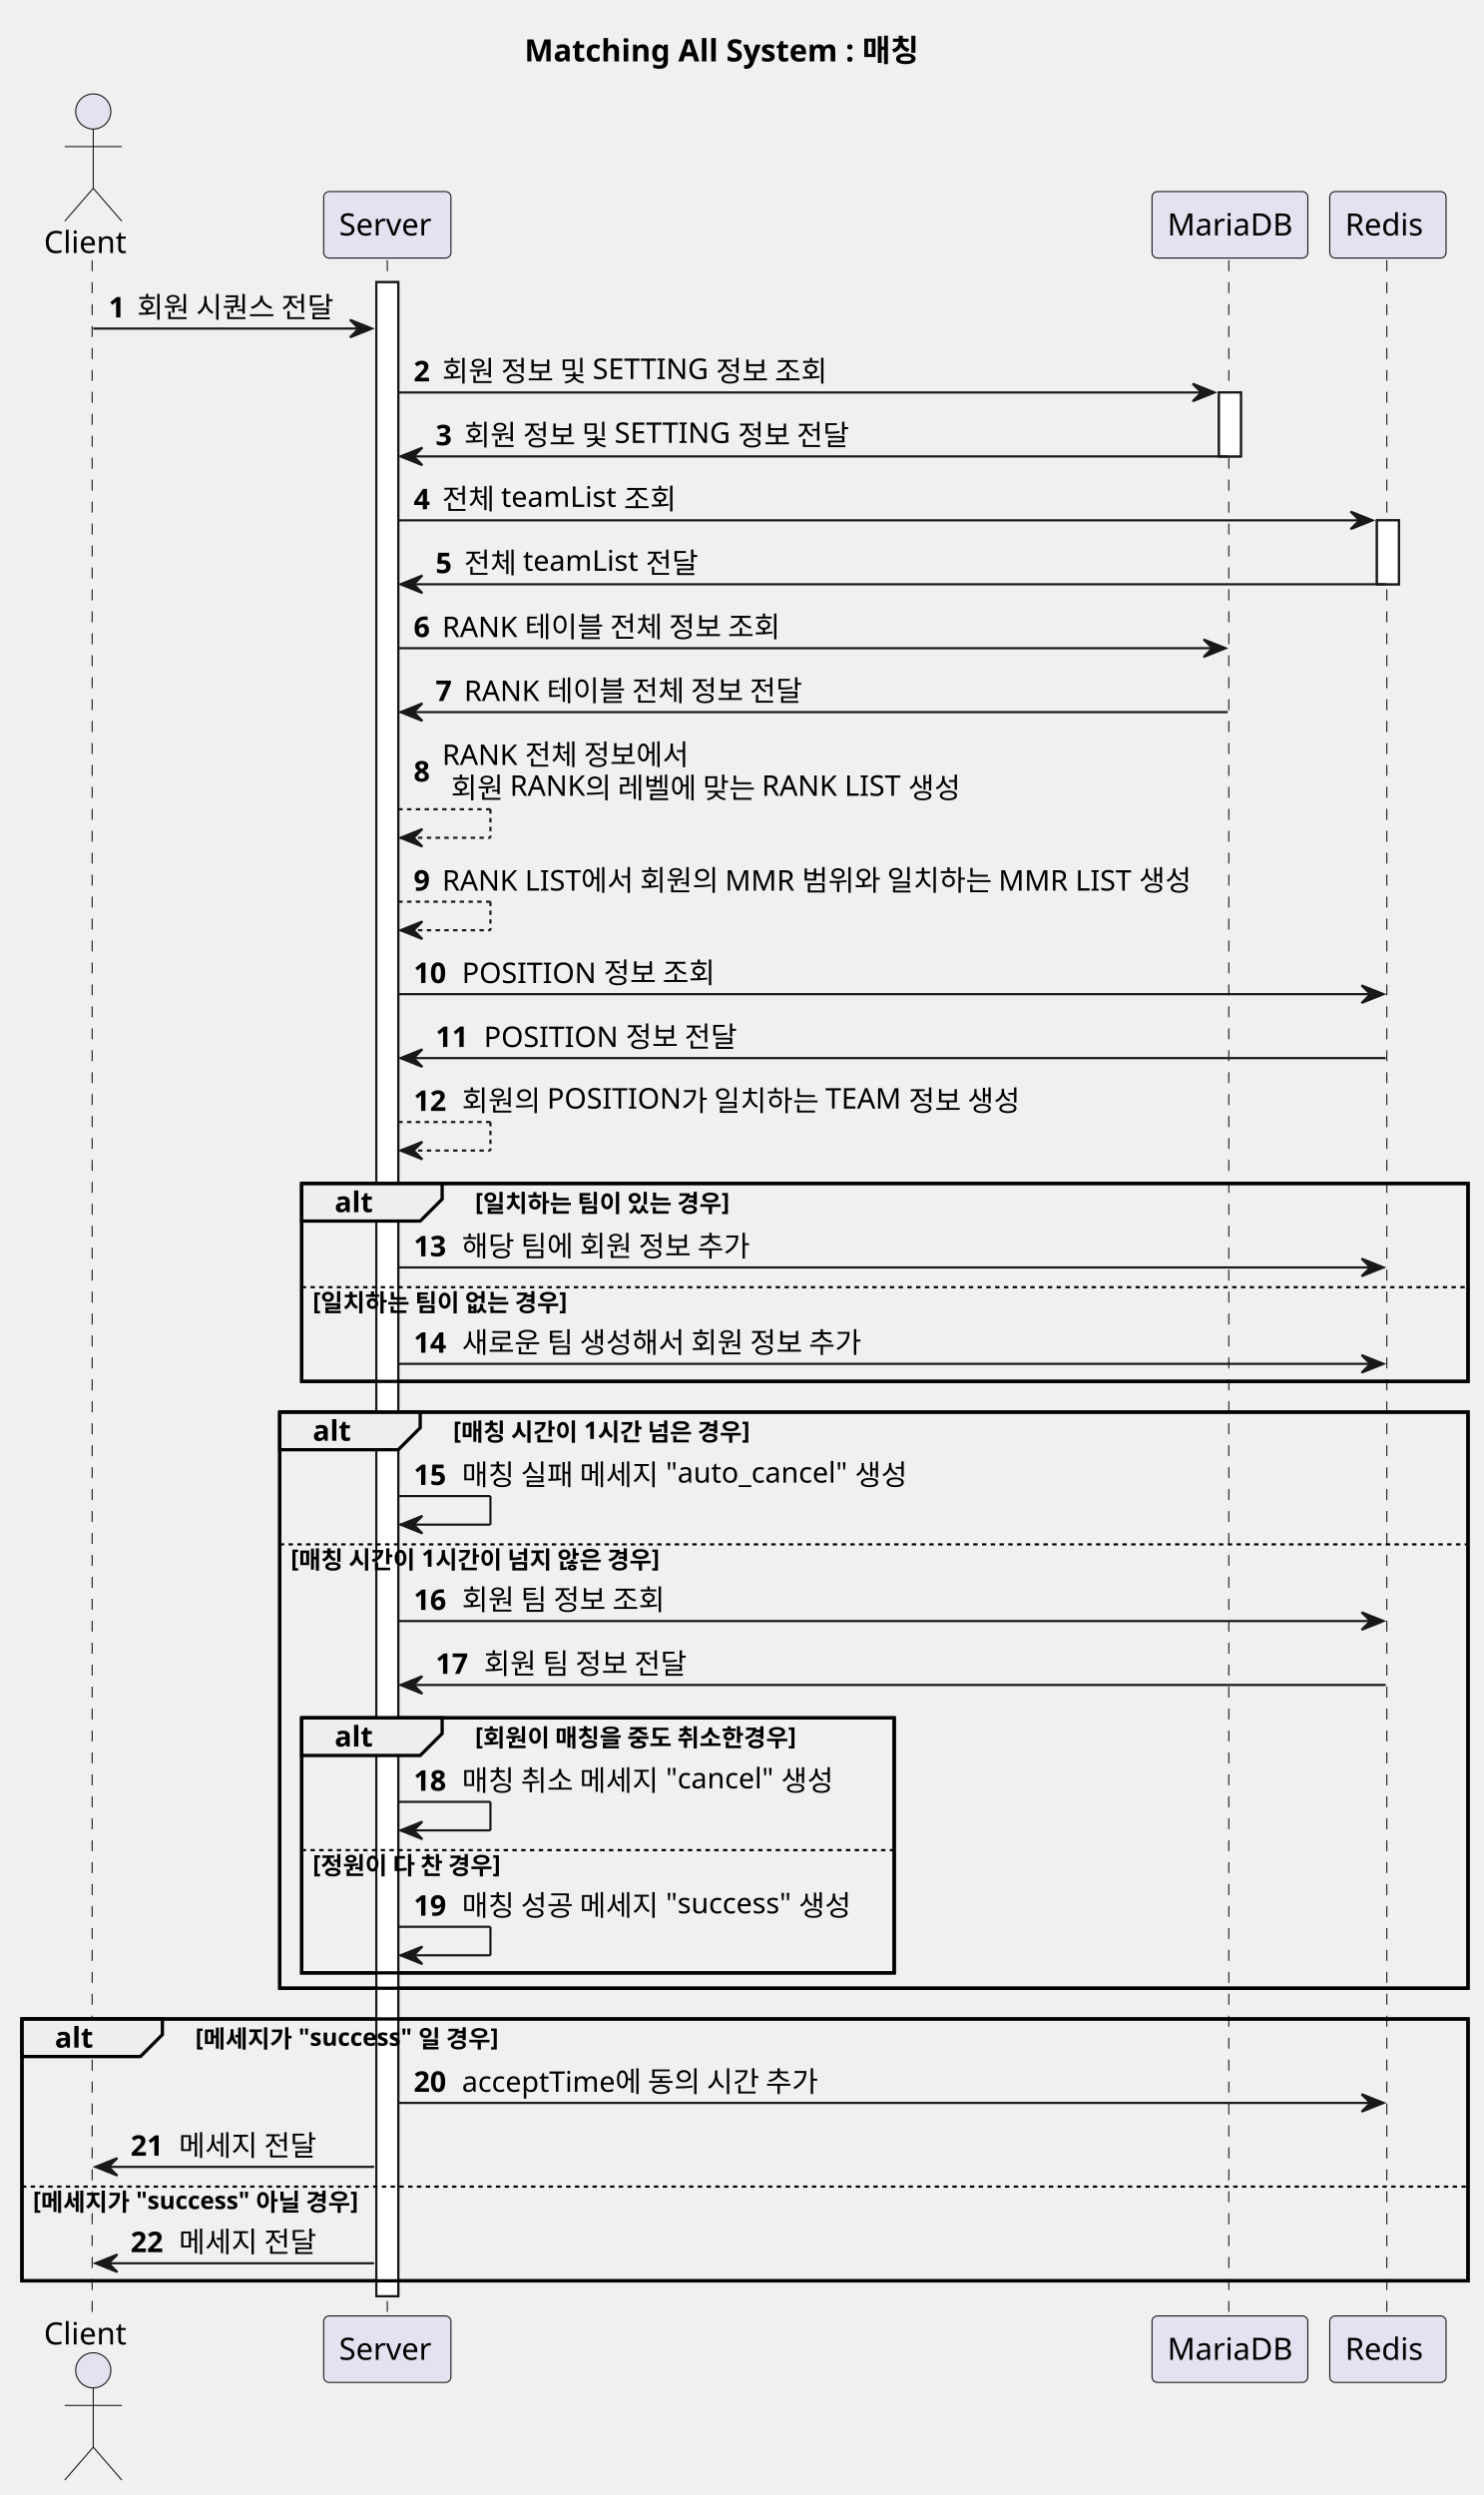
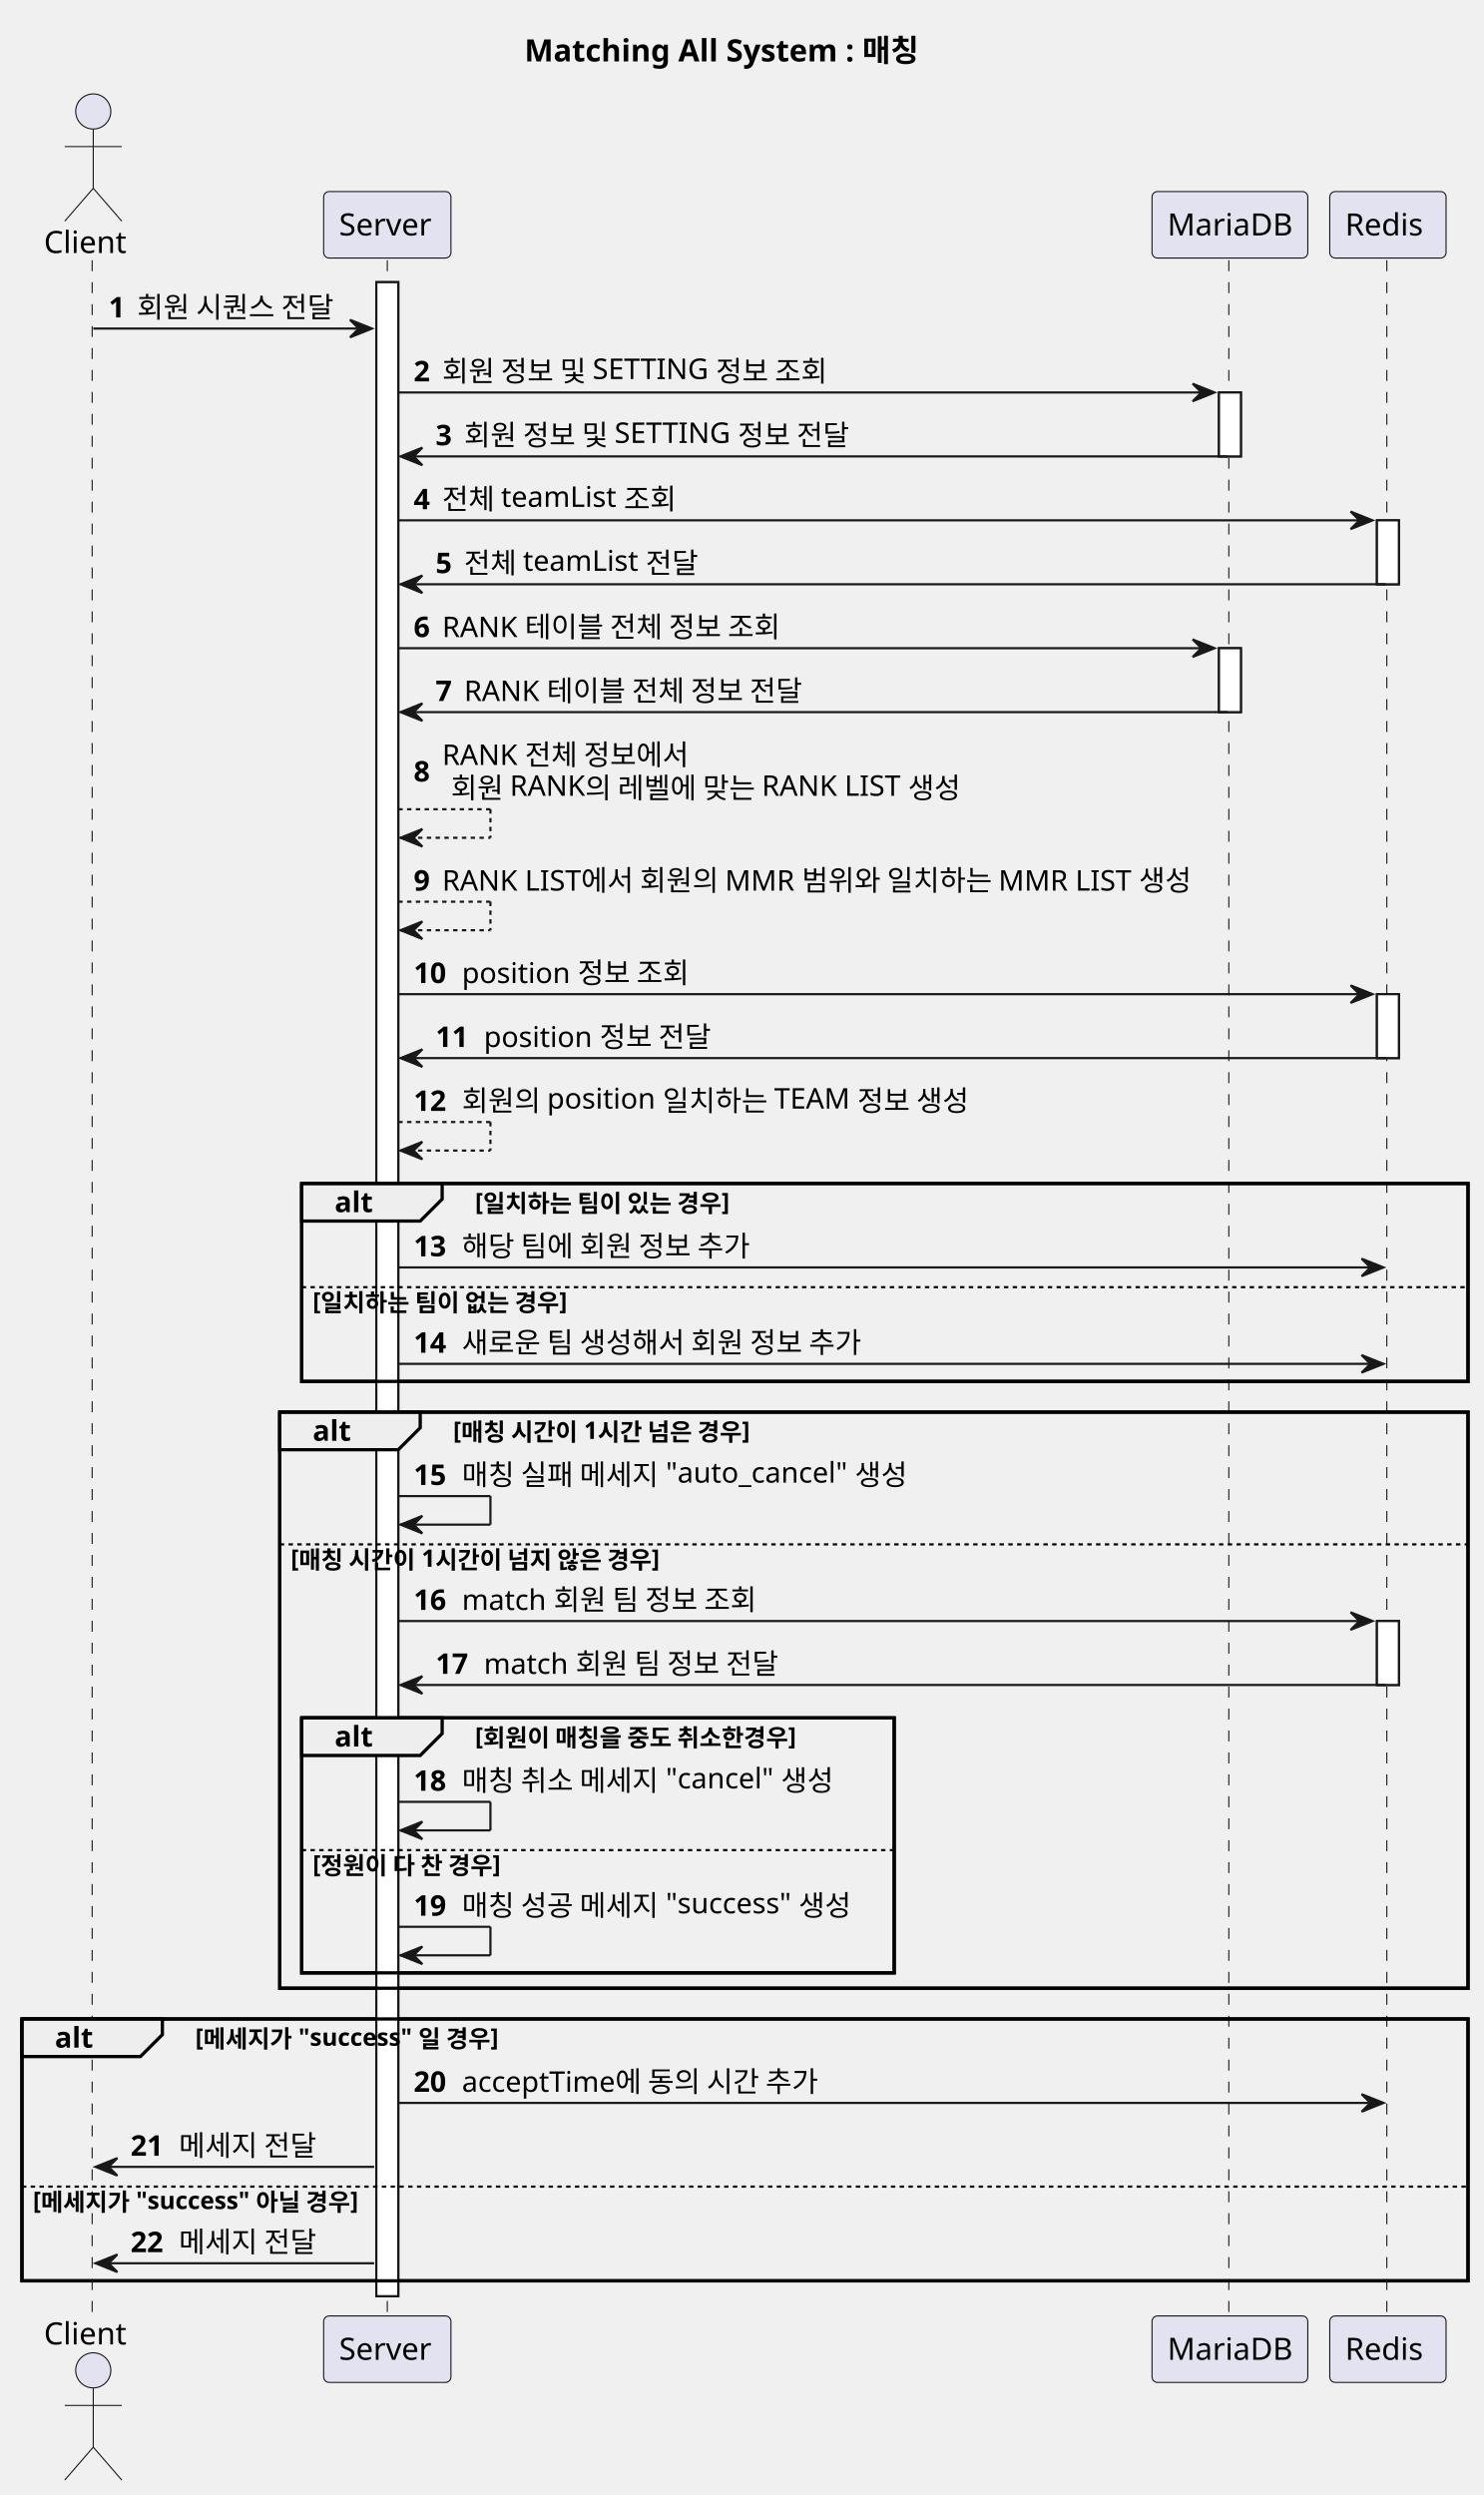
<svg xmlns="http://www.w3.org/2000/svg" contentStyleType="text/css" height="1137px" preserveAspectRatio="none" style="width:676px;height:1137px;background:#FFFFFF;" version="1.1" viewBox="0 0 676 1137" width="676px" zoomAndPan="magnify">
  <defs />
  <g>
    <rect fill="none" height="26.297" id="_title" style="stroke:none;stroke-width:1.0;" width="210" x="234" y="10" />
    <text fill="#000000" font-family="sans-serif" font-size="14" font-weight="bold" lengthAdjust="spacing" textLength="200" x="239" y="27.995">Matching All System : 매칭</text>
    <rect fill="#FFFFFF" height="917.805" style="stroke:#181818;stroke-width:1.0;" width="10" x="171.5" y="128.594" />
    <rect fill="#FFFFFF" height="29.133" style="stroke:#181818;stroke-width:1.0;" width="10" x="555.5" y="178.859" />
+     <rect fill="#FFFFFF" height="29.133" style="stroke:#181818;stroke-width:1.0;" width="10" x="555.5" y="295.391" />
    <rect fill="#FFFFFF" height="29.133" style="stroke:#181818;stroke-width:1.0;" width="10" x="627.5" y="237.125" />
+     <rect fill="#FFFFFF" height="29.133" style="stroke:#181818;stroke-width:1.0;" width="10" x="627.5" y="453.055" />
+     <rect fill="#FFFFFF" height="29.133" style="stroke:#181818;stroke-width:1.0;" width="10" x="627.5" y="738.727" />
    <rect fill="none" height="90.203" style="stroke:#000000;stroke-width:1.5;" width="531.5" x="137.5" y="539.32" />
    <rect fill="none" height="262.539" style="stroke:#000000;stroke-width:1.5;" width="541.5" x="127.5" y="643.523" />
    <rect fill="none" height="116.203" style="stroke:#000000;stroke-width:1.5;" width="270" x="137.5" y="782.859" />
    <rect fill="none" height="119.336" style="stroke:#000000;stroke-width:1.5;" width="659" x="10" y="920.062" />
    <line style="stroke:#181818;stroke-width:0.5;stroke-dasharray:5.0,5.0;" x1="42" x2="42" y1="118.594" y2="1056.398" />
    <line style="stroke:#181818;stroke-width:0.5;stroke-dasharray:5.0,5.0;" x1="176.5" x2="176.5" y1="118.594" y2="1056.398" />
    <line style="stroke:#181818;stroke-width:0.5;stroke-dasharray:5.0,5.0;" x1="560" x2="560" y1="118.594" y2="1056.398" />
    <line style="stroke:#181818;stroke-width:0.5;stroke-dasharray:5.0,5.0;" x1="632" x2="632" y1="118.594" y2="1056.398" />
    <text fill="#000000" font-family="sans-serif" font-size="14" lengthAdjust="spacing" textLength="39" x="20" y="115.292">Client</text>
    <ellipse cx="42.5" cy="50.797" fill="#E2E2F0" rx="8" ry="8" style="stroke:#181818;stroke-width:0.5;" />
    <path d="M42.5,58.797 L42.5,85.797 M29.5,66.797 L55.5,66.797 M42.5,85.797 L29.5,100.797 M42.5,85.797 L55.5,100.797 " fill="none" style="stroke:#181818;stroke-width:0.5;" />
    <text fill="#000000" font-family="sans-serif" font-size="14" lengthAdjust="spacing" textLength="39" x="20" y="1068.394">Client</text>
    <ellipse cx="42.5" cy="1080.195" fill="#E2E2F0" rx="8" ry="8" style="stroke:#181818;stroke-width:0.5;" />
    <path d="M42.5,1088.195 L42.5,1115.195 M29.5,1096.195 L55.5,1096.195 M42.5,1115.195 L29.5,1130.195 M42.5,1115.195 L55.5,1130.195 " fill="none" style="stroke:#181818;stroke-width:0.5;" />
    <rect fill="#E2E2F0" height="30.297" rx="2.5" ry="2.5" style="stroke:#181818;stroke-width:0.5;" width="58" x="147.5" y="87.297" />
    <text fill="#000000" font-family="sans-serif" font-size="14" lengthAdjust="spacing" textLength="44" x="154.5" y="107.292">Server</text>
    <rect fill="#E2E2F0" height="30.297" rx="2.5" ry="2.5" style="stroke:#181818;stroke-width:0.5;" width="58" x="147.5" y="1055.398" />
    <text fill="#000000" font-family="sans-serif" font-size="14" lengthAdjust="spacing" textLength="44" x="154.5" y="1075.394">Server</text>
    <rect fill="#E2E2F0" height="30.297" rx="2.5" ry="2.5" style="stroke:#181818;stroke-width:0.5;" width="71" x="525" y="87.297" />
    <text fill="#000000" font-family="sans-serif" font-size="14" lengthAdjust="spacing" textLength="57" x="532" y="107.292">MariaDB</text>
    <rect fill="#E2E2F0" height="30.297" rx="2.5" ry="2.5" style="stroke:#181818;stroke-width:0.5;" width="71" x="525" y="1055.398" />
    <text fill="#000000" font-family="sans-serif" font-size="14" lengthAdjust="spacing" textLength="57" x="532" y="1075.394">MariaDB</text>
    <rect fill="#E2E2F0" height="30.297" rx="2.5" ry="2.5" style="stroke:#181818;stroke-width:0.5;" width="53" x="606" y="87.297" />
    <text fill="#000000" font-family="sans-serif" font-size="14" lengthAdjust="spacing" textLength="39" x="613" y="107.292">Redis</text>
    <rect fill="#E2E2F0" height="30.297" rx="2.5" ry="2.5" style="stroke:#181818;stroke-width:0.5;" width="53" x="606" y="1055.398" />
    <text fill="#000000" font-family="sans-serif" font-size="14" lengthAdjust="spacing" textLength="39" x="613" y="1075.394">Redis</text>
    <rect fill="#FFFFFF" height="917.805" style="stroke:#181818;stroke-width:1.0;" width="10" x="171.5" y="128.594" />
    <rect fill="#FFFFFF" height="29.133" style="stroke:#181818;stroke-width:1.0;" width="10" x="555.5" y="178.859" />
+     <rect fill="#FFFFFF" height="29.133" style="stroke:#181818;stroke-width:1.0;" width="10" x="555.5" y="295.391" />
    <rect fill="#FFFFFF" height="29.133" style="stroke:#181818;stroke-width:1.0;" width="10" x="627.5" y="237.125" />
+     <rect fill="#FFFFFF" height="29.133" style="stroke:#181818;stroke-width:1.0;" width="10" x="627.5" y="453.055" />
+     <rect fill="#FFFFFF" height="29.133" style="stroke:#181818;stroke-width:1.0;" width="10" x="627.5" y="738.727" />
    <polygon fill="#181818" points="159.5,145.727,169.5,149.727,159.5,153.727,163.5,149.727" style="stroke:#181818;stroke-width:1.0;" />
    <line style="stroke:#181818;stroke-width:1.0;" x1="42.5" x2="165.5" y1="149.727" y2="149.727" />
    <text fill="#000000" font-family="sans-serif" font-size="13" font-weight="bold" lengthAdjust="spacing" textLength="9" x="49.5" y="144.661">1</text>
    <text fill="#000000" font-family="sans-serif" font-size="13" lengthAdjust="spacing" textLength="92" x="62.5" y="144.661">회원 시퀀스 전달</text>
    <polygon fill="#181818" points="543.5,174.859,553.5,178.859,543.5,182.859,547.5,178.859" style="stroke:#181818;stroke-width:1.0;" />
    <line style="stroke:#181818;stroke-width:1.0;" x1="181.5" x2="549.5" y1="178.859" y2="178.859" />
    <text fill="#000000" font-family="sans-serif" font-size="13" font-weight="bold" lengthAdjust="spacing" textLength="9" x="188.5" y="173.793">2</text>
    <text fill="#000000" font-family="sans-serif" font-size="13" lengthAdjust="spacing" textLength="182" x="201.5" y="173.793">회원 정보 및 SETTING 정보 조회</text>
    <polygon fill="#181818" points="192.5,203.992,182.5,207.992,192.5,211.992,188.5,207.992" style="stroke:#181818;stroke-width:1.0;" />
    <line style="stroke:#181818;stroke-width:1.0;" x1="186.5" x2="559.5" y1="207.992" y2="207.992" />
    <text fill="#000000" font-family="sans-serif" font-size="13" font-weight="bold" lengthAdjust="spacing" textLength="9" x="198.5" y="202.926">3</text>
    <text fill="#000000" font-family="sans-serif" font-size="13" lengthAdjust="spacing" textLength="182" x="211.5" y="202.926">회원 정보 및 SETTING 정보 전달</text>
    <polygon fill="#181818" points="615.5,233.125,625.5,237.125,615.5,241.125,619.5,237.125" style="stroke:#181818;stroke-width:1.0;" />
    <line style="stroke:#181818;stroke-width:1.0;" x1="181.5" x2="621.5" y1="237.125" y2="237.125" />
    <text fill="#000000" font-family="sans-serif" font-size="13" font-weight="bold" lengthAdjust="spacing" textLength="9" x="188.5" y="232.059">4</text>
    <text fill="#000000" font-family="sans-serif" font-size="13" lengthAdjust="spacing" textLength="112" x="201.5" y="232.059">전체 teamList 조회</text>
    <polygon fill="#181818" points="192.5,262.258,182.5,266.258,192.5,270.258,188.5,266.258" style="stroke:#181818;stroke-width:1.0;" />
    <line style="stroke:#181818;stroke-width:1.0;" x1="186.5" x2="631.5" y1="266.258" y2="266.258" />
    <text fill="#000000" font-family="sans-serif" font-size="13" font-weight="bold" lengthAdjust="spacing" textLength="9" x="198.5" y="261.192">5</text>
    <text fill="#000000" font-family="sans-serif" font-size="13" lengthAdjust="spacing" textLength="112" x="211.5" y="261.192">전체 teamList 전달</text>
-     <polygon fill="#181818" points="548.5,291.391,558.5,295.391,548.5,299.391,552.5,295.391" style="stroke:#181818;stroke-width:1.0;" />
-     <line style="stroke:#181818;stroke-width:1.0;" x1="181.5" x2="554.5" y1="295.391" y2="295.391" />
+     <polygon fill="#181818" points="543.5,291.391,553.5,295.391,543.5,299.391,547.5,295.391" style="stroke:#181818;stroke-width:1.0;" />
+     <line style="stroke:#181818;stroke-width:1.0;" x1="181.5" x2="549.5" y1="295.391" y2="295.391" />
    <text fill="#000000" font-family="sans-serif" font-size="13" font-weight="bold" lengthAdjust="spacing" textLength="9" x="188.5" y="290.325">6</text>
    <text fill="#000000" font-family="sans-serif" font-size="13" lengthAdjust="spacing" textLength="159" x="201.5" y="290.325">RANK 테이블 전체 정보 조회</text>
    <polygon fill="#181818" points="192.5,320.523,182.5,324.523,192.5,328.523,188.5,324.523" style="stroke:#181818;stroke-width:1.0;" />
    <line style="stroke:#181818;stroke-width:1.0;" x1="186.5" x2="559.5" y1="324.523" y2="324.523" />
    <text fill="#000000" font-family="sans-serif" font-size="13" font-weight="bold" lengthAdjust="spacing" textLength="9" x="198.5" y="319.457">7</text>
    <text fill="#000000" font-family="sans-serif" font-size="13" lengthAdjust="spacing" textLength="159" x="211.5" y="319.457">RANK 테이블 전체 정보 전달</text>
    <line style="stroke:#181818;stroke-width:1.0;stroke-dasharray:2.0,2.0;" x1="181.5" x2="223.5" y1="368.789" y2="368.789" />
    <line style="stroke:#181818;stroke-width:1.0;stroke-dasharray:2.0,2.0;" x1="223.5" x2="223.5" y1="368.789" y2="381.789" />
    <line style="stroke:#181818;stroke-width:1.0;stroke-dasharray:2.0,2.0;" x1="182.5" x2="223.5" y1="381.789" y2="381.789" />
    <polygon fill="#181818" points="192.5,377.789,182.5,381.789,192.5,385.789,188.5,381.789" style="stroke:#181818;stroke-width:1.0;" />
    <text fill="#000000" font-family="sans-serif" font-size="13" font-weight="bold" lengthAdjust="spacing" textLength="9" x="188.5" y="356.157">8</text>
    <text fill="#000000" font-family="sans-serif" font-size="13" lengthAdjust="spacing" textLength="115" x="201.5" y="348.59">RANK 전체 정보에서</text>
    <text fill="#000000" font-family="sans-serif" font-size="13" lengthAdjust="spacing" textLength="240" x="205.5" y="363.723">회원 RANK의 레벨에 맞는 RANK LIST 생성</text>
    <line style="stroke:#181818;stroke-width:1.0;stroke-dasharray:2.0,2.0;" x1="181.5" x2="223.5" y1="410.922" y2="410.922" />
    <line style="stroke:#181818;stroke-width:1.0;stroke-dasharray:2.0,2.0;" x1="223.5" x2="223.5" y1="410.922" y2="423.922" />
    <line style="stroke:#181818;stroke-width:1.0;stroke-dasharray:2.0,2.0;" x1="182.5" x2="223.5" y1="423.922" y2="423.922" />
    <polygon fill="#181818" points="192.5,419.922,182.5,423.922,192.5,427.922,188.5,423.922" style="stroke:#181818;stroke-width:1.0;" />
    <text fill="#000000" font-family="sans-serif" font-size="13" font-weight="bold" lengthAdjust="spacing" textLength="9" x="188.5" y="405.856">9</text>
    <text fill="#000000" font-family="sans-serif" font-size="13" lengthAdjust="spacing" textLength="347" x="201.5" y="405.856">RANK LIST에서 회원의 MMR 범위와 일치하는 MMR LIST 생성</text>
-     <polygon fill="#181818" points="620.5,449.055,630.5,453.055,620.5,457.055,624.5,453.055" style="stroke:#181818;stroke-width:1.0;" />
-     <line style="stroke:#181818;stroke-width:1.0;" x1="181.5" x2="626.5" y1="453.055" y2="453.055" />
+     <polygon fill="#181818" points="615.5,449.055,625.5,453.055,615.5,457.055,619.5,453.055" style="stroke:#181818;stroke-width:1.0;" />
+     <line style="stroke:#181818;stroke-width:1.0;" x1="181.5" x2="621.5" y1="453.055" y2="453.055" />
    <text fill="#000000" font-family="sans-serif" font-size="13" font-weight="bold" lengthAdjust="spacing" textLength="18" x="188.5" y="447.989">10</text>
-     <text fill="#000000" font-family="sans-serif" font-size="13" lengthAdjust="spacing" textLength="116" x="210.5" y="447.989">POSITION 정보 조회</text>
+     <text fill="#000000" font-family="sans-serif" font-size="13" lengthAdjust="spacing" textLength="106" x="210.5" y="447.989">position 정보 조회</text>
    <polygon fill="#181818" points="192.5,478.188,182.5,482.188,192.5,486.188,188.5,482.188" style="stroke:#181818;stroke-width:1.0;" />
    <line style="stroke:#181818;stroke-width:1.0;" x1="186.5" x2="631.5" y1="482.188" y2="482.188" />
    <text fill="#000000" font-family="sans-serif" font-size="13" font-weight="bold" lengthAdjust="spacing" textLength="18" x="198.5" y="477.122">11</text>
-     <text fill="#000000" font-family="sans-serif" font-size="13" lengthAdjust="spacing" textLength="116" x="220.5" y="477.122">POSITION 정보 전달</text>
+     <text fill="#000000" font-family="sans-serif" font-size="13" lengthAdjust="spacing" textLength="106" x="220.5" y="477.122">position 정보 전달</text>
    <line style="stroke:#181818;stroke-width:1.0;stroke-dasharray:2.0,2.0;" x1="181.5" x2="223.5" y1="511.32" y2="511.32" />
    <line style="stroke:#181818;stroke-width:1.0;stroke-dasharray:2.0,2.0;" x1="223.5" x2="223.5" y1="511.32" y2="524.32" />
    <line style="stroke:#181818;stroke-width:1.0;stroke-dasharray:2.0,2.0;" x1="182.5" x2="223.5" y1="524.32" y2="524.32" />
    <polygon fill="#181818" points="192.5,520.32,182.5,524.32,192.5,528.32,188.5,524.32" style="stroke:#181818;stroke-width:1.0;" />
    <text fill="#000000" font-family="sans-serif" font-size="13" font-weight="bold" lengthAdjust="spacing" textLength="18" x="188.5" y="506.254">12</text>
-     <text fill="#000000" font-family="sans-serif" font-size="13" lengthAdjust="spacing" textLength="259" x="210.5" y="506.254">회원의 POSITION가 일치하는 TEAM 정보 생성</text>
+     <text fill="#000000" font-family="sans-serif" font-size="13" lengthAdjust="spacing" textLength="237" x="210.5" y="506.254">회원의 position 일치하는 TEAM 정보 생성</text>
    <path d="M137.5,539.32 L201.5,539.32 L201.5,546.453 L191.5,556.453 L137.5,556.453 L137.5,539.32 " fill="#EEEEEE" style="stroke:#000000;stroke-width:1.5;" />
    <rect fill="none" height="90.203" style="stroke:#000000;stroke-width:1.5;" width="531.5" x="137.5" y="539.32" />
    <text fill="#000000" font-family="sans-serif" font-size="13" font-weight="bold" lengthAdjust="spacing" textLength="19" x="152.5" y="552.387">alt</text>
    <text fill="#000000" font-family="sans-serif" font-size="11" font-weight="bold" lengthAdjust="spacing" textLength="122" x="216.5" y="551.531">[일치하는 팀이 있는 경우]</text>
    <polygon fill="#181818" points="620.5,573.586,630.5,577.586,620.5,581.586,624.5,577.586" style="stroke:#181818;stroke-width:1.0;" />
    <line style="stroke:#181818;stroke-width:1.0;" x1="181.5" x2="626.5" y1="577.586" y2="577.586" />
    <text fill="#000000" font-family="sans-serif" font-size="13" font-weight="bold" lengthAdjust="spacing" textLength="18" x="188.5" y="572.52">13</text>
    <text fill="#000000" font-family="sans-serif" font-size="13" lengthAdjust="spacing" textLength="136" x="210.5" y="572.52">해당 팀에 회원 정보 추가</text>
    <line style="stroke:#000000;stroke-width:1.0;stroke-dasharray:2.0,2.0;" x1="137.5" x2="669" y1="586.586" y2="586.586" />
    <text fill="#000000" font-family="sans-serif" font-size="11" font-weight="bold" lengthAdjust="spacing" textLength="122" x="142.5" y="596.796">[일치하는 팀이 없는 경우]</text>
    <polygon fill="#181818" points="620.5,617.523,630.5,621.523,620.5,625.523,624.5,621.523" style="stroke:#181818;stroke-width:1.0;" />
    <line style="stroke:#181818;stroke-width:1.0;" x1="181.5" x2="626.5" y1="621.523" y2="621.523" />
    <text fill="#000000" font-family="sans-serif" font-size="13" font-weight="bold" lengthAdjust="spacing" textLength="18" x="188.5" y="616.457">14</text>
    <text fill="#000000" font-family="sans-serif" font-size="13" lengthAdjust="spacing" textLength="188" x="210.5" y="616.457">새로운 팀 생성해서 회원 정보 추가</text>
    <path d="M127.5,643.523 L191.5,643.523 L191.5,650.656 L181.5,660.656 L127.5,660.656 L127.5,643.523 " fill="#EEEEEE" style="stroke:#000000;stroke-width:1.5;" />
    <rect fill="none" height="262.539" style="stroke:#000000;stroke-width:1.5;" width="541.5" x="127.5" y="643.523" />
    <text fill="#000000" font-family="sans-serif" font-size="13" font-weight="bold" lengthAdjust="spacing" textLength="19" x="142.5" y="656.59">alt</text>
    <text fill="#000000" font-family="sans-serif" font-size="11" font-weight="bold" lengthAdjust="spacing" textLength="144" x="206.5" y="655.734">[매칭 시간이 1시간 넘은 경우]</text>
    <line style="stroke:#181818;stroke-width:1.0;" x1="181.5" x2="223.5" y1="681.789" y2="681.789" />
    <line style="stroke:#181818;stroke-width:1.0;" x1="223.5" x2="223.5" y1="681.789" y2="694.789" />
    <line style="stroke:#181818;stroke-width:1.0;" x1="182.5" x2="223.5" y1="694.789" y2="694.789" />
    <polygon fill="#181818" points="192.5,690.789,182.5,694.789,192.5,698.789,188.5,694.789" style="stroke:#181818;stroke-width:1.0;" />
    <text fill="#000000" font-family="sans-serif" font-size="13" font-weight="bold" lengthAdjust="spacing" textLength="18" x="188.5" y="676.723">15</text>
    <text fill="#000000" font-family="sans-serif" font-size="13" lengthAdjust="spacing" textLength="211" x="210.5" y="676.723">매칭 실패 메세지 "auto_cancel" 생성</text>
    <line style="stroke:#000000;stroke-width:1.0;stroke-dasharray:2.0,2.0;" x1="127.5" x2="669" y1="703.789" y2="703.789" />
    <text fill="#000000" font-family="sans-serif" font-size="11" font-weight="bold" lengthAdjust="spacing" textLength="178" x="132.5" y="714">[매칭 시간이 1시간이 넘지 않은 경우]</text>
-     <polygon fill="#181818" points="620.5,734.727,630.5,738.727,620.5,742.727,624.5,738.727" style="stroke:#181818;stroke-width:1.0;" />
-     <line style="stroke:#181818;stroke-width:1.0;" x1="181.5" x2="626.5" y1="738.727" y2="738.727" />
+     <polygon fill="#181818" points="615.5,734.727,625.5,738.727,615.5,742.727,619.5,738.727" style="stroke:#181818;stroke-width:1.0;" />
+     <line style="stroke:#181818;stroke-width:1.0;" x1="181.5" x2="621.5" y1="738.727" y2="738.727" />
    <text fill="#000000" font-family="sans-serif" font-size="13" font-weight="bold" lengthAdjust="spacing" textLength="18" x="188.5" y="733.661">16</text>
-     <text fill="#000000" font-family="sans-serif" font-size="13" lengthAdjust="spacing" textLength="96" x="210.5" y="733.661">회원 팀 정보 조회</text>
+     <text fill="#000000" font-family="sans-serif" font-size="13" lengthAdjust="spacing" textLength="141" x="210.5" y="733.661">match 회원 팀 정보 조회</text>
    <polygon fill="#181818" points="192.5,763.859,182.5,767.859,192.5,771.859,188.5,767.859" style="stroke:#181818;stroke-width:1.0;" />
    <line style="stroke:#181818;stroke-width:1.0;" x1="186.5" x2="631.5" y1="767.859" y2="767.859" />
    <text fill="#000000" font-family="sans-serif" font-size="13" font-weight="bold" lengthAdjust="spacing" textLength="18" x="198.5" y="762.793">17</text>
-     <text fill="#000000" font-family="sans-serif" font-size="13" lengthAdjust="spacing" textLength="96" x="220.5" y="762.793">회원 팀 정보 전달</text>
+     <text fill="#000000" font-family="sans-serif" font-size="13" lengthAdjust="spacing" textLength="141" x="220.5" y="762.793">match 회원 팀 정보 전달</text>
    <path d="M137.5,782.859 L201.5,782.859 L201.5,789.992 L191.5,799.992 L137.5,799.992 L137.5,782.859 " fill="#EEEEEE" style="stroke:#000000;stroke-width:1.5;" />
    <rect fill="none" height="116.203" style="stroke:#000000;stroke-width:1.5;" width="270" x="137.5" y="782.859" />
    <text fill="#000000" font-family="sans-serif" font-size="13" font-weight="bold" lengthAdjust="spacing" textLength="19" x="152.5" y="795.926">alt</text>
    <text fill="#000000" font-family="sans-serif" font-size="11" font-weight="bold" lengthAdjust="spacing" textLength="152" x="216.5" y="795.07">[회원이 매칭을 중도 취소한경우]</text>
    <line style="stroke:#181818;stroke-width:1.0;" x1="181.5" x2="223.5" y1="821.125" y2="821.125" />
    <line style="stroke:#181818;stroke-width:1.0;" x1="223.5" x2="223.5" y1="821.125" y2="834.125" />
    <line style="stroke:#181818;stroke-width:1.0;" x1="182.5" x2="223.5" y1="834.125" y2="834.125" />
    <polygon fill="#181818" points="192.5,830.125,182.5,834.125,192.5,838.125,188.5,834.125" style="stroke:#181818;stroke-width:1.0;" />
    <text fill="#000000" font-family="sans-serif" font-size="13" font-weight="bold" lengthAdjust="spacing" textLength="18" x="188.5" y="816.059">18</text>
    <text fill="#000000" font-family="sans-serif" font-size="13" lengthAdjust="spacing" textLength="175" x="210.5" y="816.059">매칭 취소 메세지 "cancel" 생성</text>
    <line style="stroke:#000000;stroke-width:1.0;stroke-dasharray:2.0,2.0;" x1="137.5" x2="407.5" y1="843.125" y2="843.125" />
    <text fill="#000000" font-family="sans-serif" font-size="11" font-weight="bold" lengthAdjust="spacing" textLength="92" x="142.5" y="853.335">[정원이 다 찬 경우]</text>
    <line style="stroke:#181818;stroke-width:1.0;" x1="181.5" x2="223.5" y1="878.062" y2="878.062" />
    <line style="stroke:#181818;stroke-width:1.0;" x1="223.5" x2="223.5" y1="878.062" y2="891.062" />
    <line style="stroke:#181818;stroke-width:1.0;" x1="182.5" x2="223.5" y1="891.062" y2="891.062" />
    <polygon fill="#181818" points="192.5,887.062,182.5,891.062,192.5,895.062,188.5,891.062" style="stroke:#181818;stroke-width:1.0;" />
    <text fill="#000000" font-family="sans-serif" font-size="13" font-weight="bold" lengthAdjust="spacing" textLength="18" x="188.5" y="872.997">19</text>
    <text fill="#000000" font-family="sans-serif" font-size="13" lengthAdjust="spacing" textLength="185" x="210.5" y="872.997">매칭 성공 메세지 "success" 생성</text>
    <path d="M10,920.062 L74,920.062 L74,927.195 L64,937.195 L10,937.195 L10,920.062 " fill="#EEEEEE" style="stroke:#000000;stroke-width:1.5;" />
    <rect fill="none" height="119.336" style="stroke:#000000;stroke-width:1.5;" width="659" x="10" y="920.062" />
    <text fill="#000000" font-family="sans-serif" font-size="13" font-weight="bold" lengthAdjust="spacing" textLength="19" x="25" y="933.129">alt</text>
    <text fill="#000000" font-family="sans-serif" font-size="11" font-weight="bold" lengthAdjust="spacing" textLength="155" x="89" y="932.273">[메세지가 "success" 일 경우]</text>
    <polygon fill="#181818" points="620.5,954.328,630.5,958.328,620.5,962.328,624.5,958.328" style="stroke:#181818;stroke-width:1.0;" />
    <line style="stroke:#181818;stroke-width:1.0;" x1="181.5" x2="626.5" y1="958.328" y2="958.328" />
    <text fill="#000000" font-family="sans-serif" font-size="13" font-weight="bold" lengthAdjust="spacing" textLength="18" x="188.5" y="953.262">20</text>
    <text fill="#000000" font-family="sans-serif" font-size="13" lengthAdjust="spacing" textLength="170" x="210.5" y="953.262">acceptTime에 동의 시간 추가</text>
    <polygon fill="#181818" points="53.5,983.461,43.5,987.461,53.5,991.461,49.5,987.461" style="stroke:#181818;stroke-width:1.0;" />
    <line style="stroke:#181818;stroke-width:1.0;" x1="47.5" x2="170.5" y1="987.461" y2="987.461" />
    <text fill="#000000" font-family="sans-serif" font-size="13" font-weight="bold" lengthAdjust="spacing" textLength="18" x="59.5" y="982.395">21</text>
    <text fill="#000000" font-family="sans-serif" font-size="13" lengthAdjust="spacing" textLength="64" x="81.5" y="982.395">메세지 전달</text>
    <line style="stroke:#000000;stroke-width:1.0;stroke-dasharray:2.0,2.0;" x1="10" x2="669" y1="996.461" y2="996.461" />
    <text fill="#000000" font-family="sans-serif" font-size="11" font-weight="bold" lengthAdjust="spacing" textLength="165" x="15" y="1006.671">[메세지가 "success" 아닐 경우]</text>
    <polygon fill="#181818" points="53.5,1027.398,43.5,1031.398,53.5,1035.398,49.5,1031.398" style="stroke:#181818;stroke-width:1.0;" />
    <line style="stroke:#181818;stroke-width:1.0;" x1="47.5" x2="170.5" y1="1031.398" y2="1031.398" />
    <text fill="#000000" font-family="sans-serif" font-size="13" font-weight="bold" lengthAdjust="spacing" textLength="18" x="59.5" y="1026.332">22</text>
    <text fill="#000000" font-family="sans-serif" font-size="13" lengthAdjust="spacing" textLength="64" x="81.5" y="1026.332">메세지 전달</text>
  </g>
</svg>
